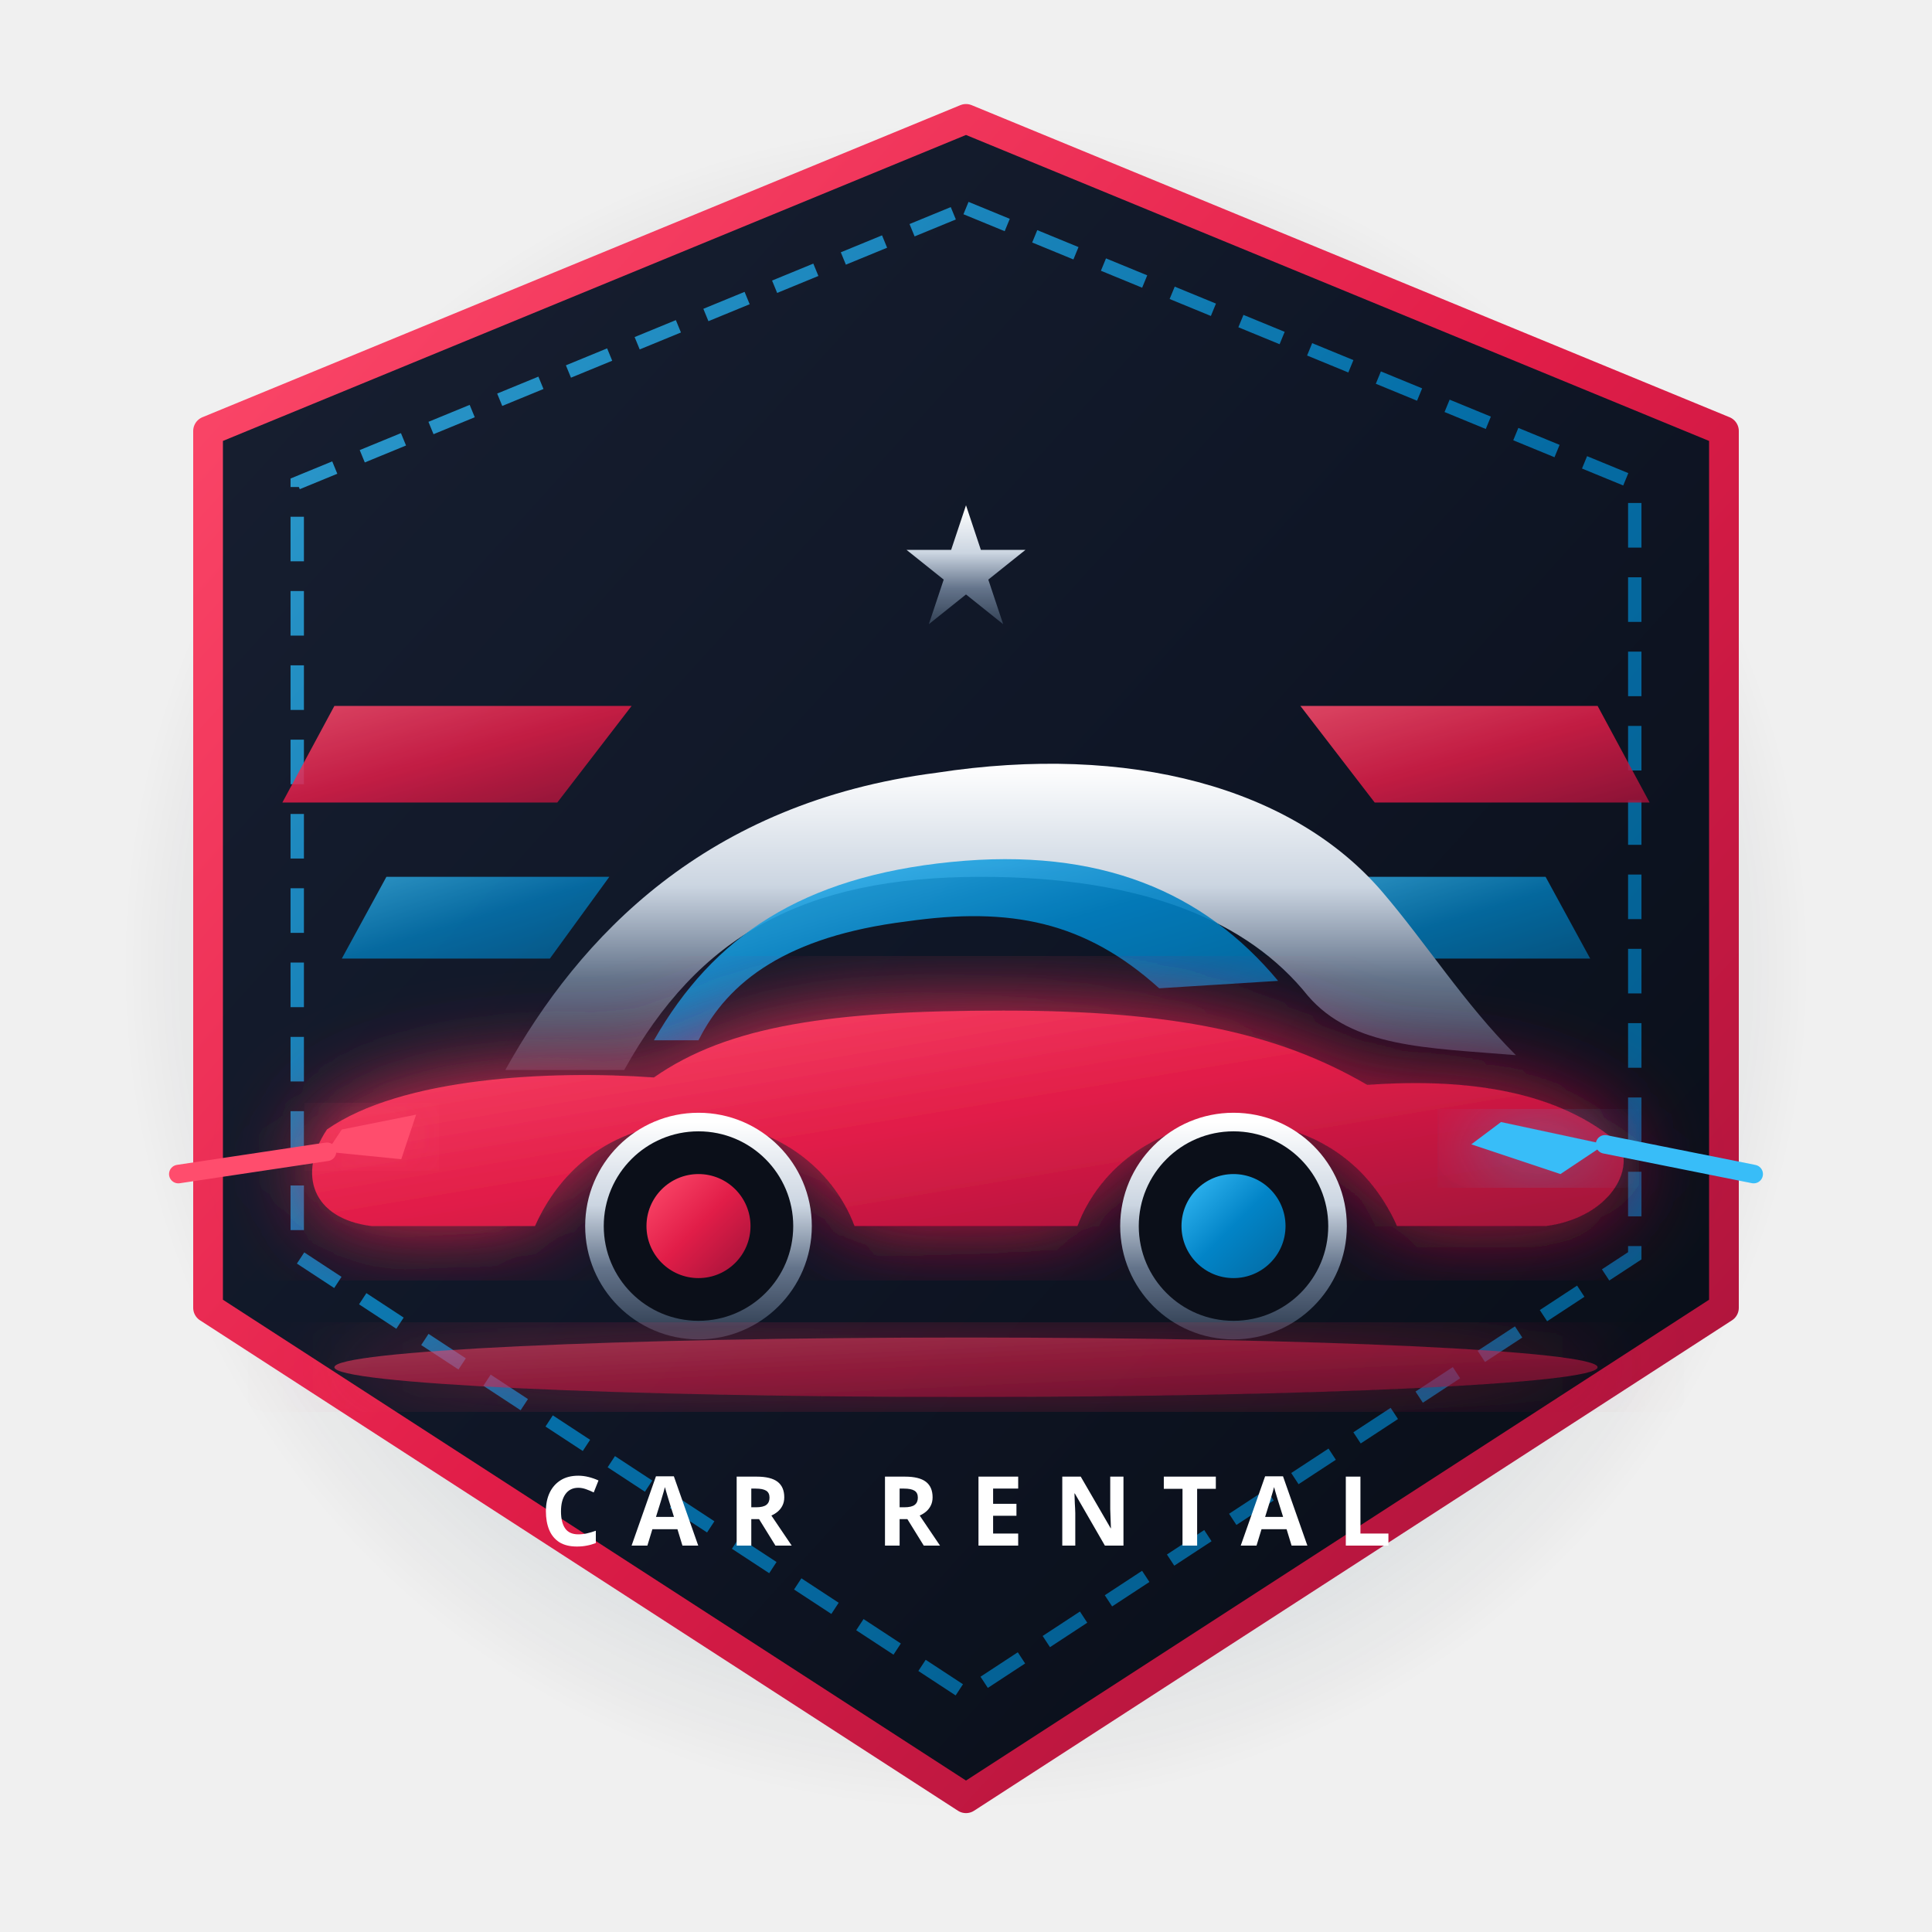
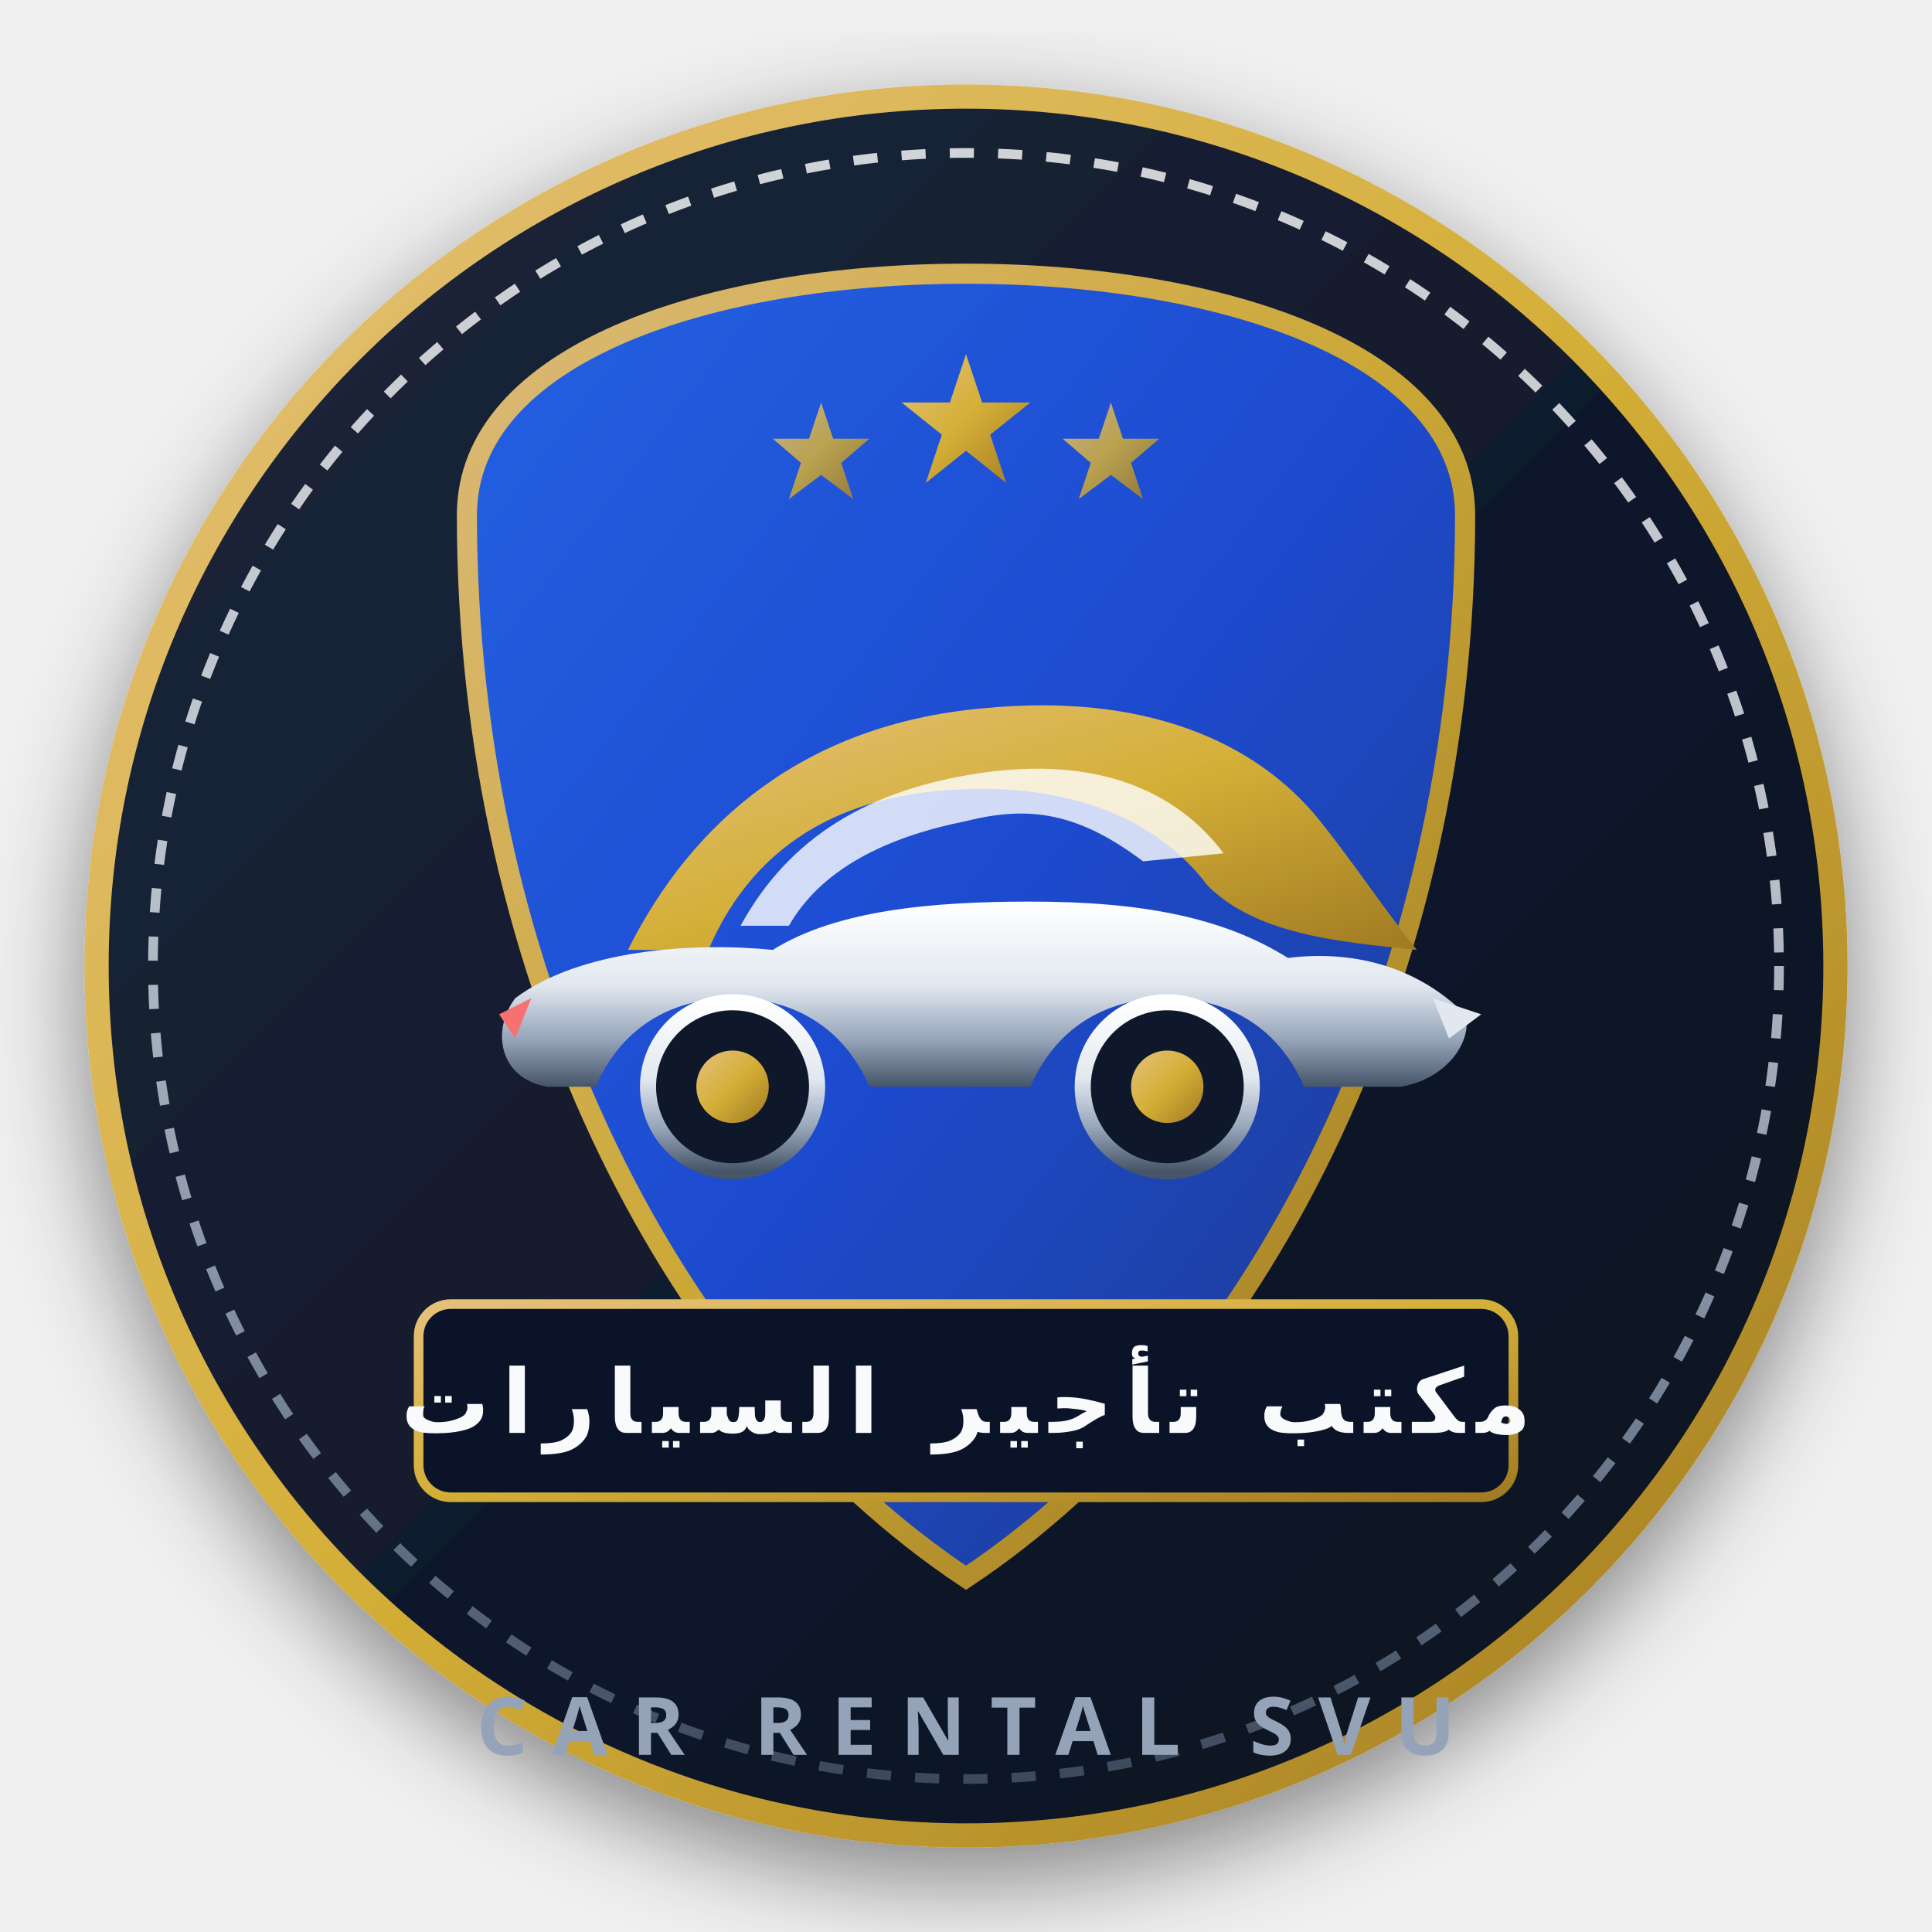
- <svg xmlns="http://www.w3.org/2000/svg" viewBox="0 0 260 260" width="100%" height="100%">
+ <svg xmlns="http://www.w3.org/2000/svg" viewBox="0 0 240 240" width="100%" height="100%">
  <defs>
-     <linearGradient id="crimsonGrad" x1="0%" y1="0%" x2="100%" y2="100%">
-       <stop offset="0%" stop-color="#ff4d6d" />
-       <stop offset="50%" stop-color="#e11d48" />
-       <stop offset="100%" stop-color="#9f1239" />
+     <linearGradient id="corpBlueGrad" x1="0%" y1="0%" x2="100%" y2="100%">
+       <stop offset="0%" stop-color="#2563eb" />
+       <stop offset="50%" stop-color="#1d4ed8" />
+       <stop offset="100%" stop-color="#1e3a8a" />
    </linearGradient>
-     <linearGradient id="cyanGrad" x1="0%" y1="0%" x2="100%" y2="100%">
-       <stop offset="0%" stop-color="#38bdf8" />
-       <stop offset="50%" stop-color="#0284c7" />
-       <stop offset="100%" stop-color="#0369a1" />
+     <linearGradient id="academicGold" x1="0%" y1="0%" x2="100%" y2="100%">
+       <stop offset="0%" stop-color="#e5c07b" />
+       <stop offset="50%" stop-color="#d4af37" />
+       <stop offset="100%" stop-color="#a17a22" />
    </linearGradient>
-     <linearGradient id="metalGrad" x1="0%" y1="0%" x2="0%" y2="100%">
+     <linearGradient id="platinumGrad" x1="0%" y1="0%" x2="0%" y2="100%">
      <stop offset="0%" stop-color="#ffffff" />
-       <stop offset="40%" stop-color="#cbd5e1" />
-       <stop offset="70%" stop-color="#64748b" />
-       <stop offset="100%" stop-color="#334155" />
+       <stop offset="45%" stop-color="#e2e8f0" />
+       <stop offset="75%" stop-color="#94a3b8" />
+       <stop offset="100%" stop-color="#475569" />
    </linearGradient>
-     <linearGradient id="hexBg" x1="0%" y1="0%" x2="100%" y2="100%">
-       <stop offset="0%" stop-color="#182032" />
-       <stop offset="50%" stop-color="#0f1626" />
-       <stop offset="100%" stop-color="#080c14" />
+     <linearGradient id="navyBgGrad" x1="0%" y1="0%" x2="100%" y2="100%">
+       <stop offset="0%" stop-color="#1e293b" />
+       <stop offset="60%" stop-color="#0f172a" />
+       <stop offset="100%" stop-color="#0a0f1d" />
    </linearGradient>
-     <radialGradient id="neonPulse" cx="50%" cy="50%" r="50%">
-       <stop offset="0%" stop-color="#ff3366" stop-opacity="0.4" />
-       <stop offset="55%" stop-color="#0284c7" stop-opacity="0.2" />
-       <stop offset="100%" stop-color="#000000" stop-opacity="0" />
-     </radialGradient>
-     <filter id="hyperGlow" x="-25%" y="-25%" width="150%" height="150%">
-       <feGaussianBlur stdDeviation="6" result="blur" />
-       <feMerge>
-         <feMergeNode in="blur" />
-         <feMergeNode in="SourceGraphic" />
-       </feMerge>
+     <filter id="softShadow" x="-15%" y="-15%" width="130%" height="130%">
+       <feDropShadow dx="0" dy="4" stdDeviation="6" flood-color="#000000" flood-opacity="0.45" />
    </filter>
  </defs>
-   <circle cx="130" cy="130" r="115" fill="url(#neonPulse)" />
-   <polygon points="130,16 232,58 232,176 130,242 28,176 28,58" fill="url(#hexBg)" stroke="url(#crimsonGrad)" stroke-width="4" stroke-linejoin="round" />
-   <polygon points="130,28 220,65 220,169 130,228 40,169 40,65" fill="none" stroke="url(#cyanGrad)" stroke-width="1.8" stroke-dasharray="6,4" opacity="0.8" />
-   <path d="M 45,95 L 85,95 L 75,108 L 38,108 Z" fill="url(#crimsonGrad)" opacity="0.85" />
-   <path d="M 215,95 L 175,95 L 185,108 L 222,108 Z" fill="url(#crimsonGrad)" opacity="0.85" />
-   <path d="M 52,118 L 82,118 L 74,129 L 46,129 Z" fill="url(#cyanGrad)" opacity="0.75" />
-   <path d="M 208,118 L 178,118 L 186,129 L 214,129 Z" fill="url(#cyanGrad)" opacity="0.75" />
-   <path d="M 68,144             C 78,126 95,108 126,104             C 152,100 174,106 186,120             C 192,127 197,135 204,142             C 192,141 182,141 176,134             C 168,124 154,118 132,118             C 108,118 94,126 84,144 Z" fill="url(#metalGrad)" />
-   <path d="M 88,140             C 96,126 108,118 128,116             C 148,114 162,120 172,132             L 156,133             C 146,124 136,122 122,124             C 106,126 98,132 94,140 Z" fill="url(#cyanGrad)" opacity="0.9" />
-   <path d="M 44,152             C 54,145 74,144 88,145             C 98,138 112,136 135,136             C 158,136 172,139 184,146             C 198,145 210,147 218,154             C 220,158 216,164 208,165             L 188,165             C 184,156 176,151 166,151             C 156,151 148,157 145,165             L 115,165             C 112,157 104,151 94,151             C 84,151 76,156 72,165             L 50,165             C 42,164 40,158 44,152 Z" fill="url(#crimsonGrad)" filter="url(#hyperGlow)" />
-   <polygon points="202,151 216,154 210,158 198,154" fill="#38bdf8" filter="url(#hyperGlow)" />
-   <line x1="216" y1="154" x2="236" y2="158" stroke="#38bdf8" stroke-width="2.5" stroke-linecap="round" />
-   <polygon points="46,152 56,150 54,156 44,155" fill="#ff4d6d" filter="url(#hyperGlow)" />
-   <line x1="44" y1="155" x2="24" y2="158" stroke="#ff4d6d" stroke-width="2.5" stroke-linecap="round" />
-   <circle cx="166" cy="165" r="14" fill="#0b0f19" stroke="url(#metalGrad)" stroke-width="2.5" />
-   <circle cx="166" cy="165" r="7" fill="url(#cyanGrad)" />
-   <circle cx="94" cy="165" r="14" fill="#0b0f19" stroke="url(#metalGrad)" stroke-width="2.5" />
-   <circle cx="94" cy="165" r="7" fill="url(#crimsonGrad)" />
-   <ellipse cx="130" cy="184" rx="85" ry="4" fill="url(#crimsonGrad)" opacity="0.6" filter="url(#hyperGlow)" />
-   <text x="130" y="208" font-family="'Cairo', sans-serif" font-size="13" font-weight="900" letter-spacing="4" fill="#ffffff" text-anchor="middle">CAR RENTAL</text>
-   <polygon points="130,68 132,74 138,74 133,78 135,84 130,80 125,84 127,78 122,74 128,74" fill="url(#metalGrad)" />
+   <circle cx="120" cy="120" r="108" fill="url(#navyBgGrad)" stroke="url(#academicGold)" stroke-width="3" filter="url(#softShadow)" />
+   <circle cx="120" cy="120" r="101" fill="none" stroke="url(#platinumGrad)" stroke-width="1.2" stroke-dasharray="3,3" opacity="0.8" />
+   <path d="M 120,34             C 152,34 182,44 182,64             C 182,122 156,172 120,196             C 84,172 58,122 58,64             C 58,44 88,34 120,34 Z" fill="url(#corpBlueGrad)" stroke="url(#academicGold)" stroke-width="2.5" opacity="0.95" />
+   <polygon points="120,44 122,50 128,50 123,54 125,60 120,56 115,60 117,54 112,50 118,50" fill="url(#academicGold)" />
+   <polygon points="102,50 103.5,54.5 108,54.5 104.5,57.5 106,62 102,59 98,62 99.5,57.5 96,54.5 100.5,54.5" fill="url(#academicGold)" opacity="0.85" />
+   <polygon points="138,50 139.5,54.5 144,54.5 140.5,57.5 142,62 138,59 134,62 135.5,57.5 132,54.5 136.5,54.5" fill="url(#academicGold)" opacity="0.85" />
+   <path d="M 78,118             C 86,102 100,90 122,88             C 142,86 156,92 164,102             C 168,107 172,113 176,118             C 166,117 156,116 150,110             C 144,102 134,98 122,98             C 106,98 94,104 88,118 Z" fill="url(#academicGold)" />
+   <path d="M 92,115             C 98,104 108,98 122,96             C 136,94 146,98 152,106             L 142,107             C 134,101 128,100 120,102             C 110,104 102,108 98,115 Z" fill="#ffffff" opacity="0.8" />
+   <path d="M 64,124             C 72,118 86,117 96,118             C 104,113 116,112 128,112             C 142,112 152,114 160,119             C 168,118 176,120 182,126             C 183,129 180,134 174,135             L 162,135             C 159,128 153,124 145,124             C 137,124 131,128 128,135             L 108,135             C 105,128 99,124 91,124             C 83,124 77,128 74,135             L 68,135             C 62,134 61,128 64,124 Z" fill="url(#platinumGrad)" />
+   <path d="M 178,124 L 184,126 L 180,129 Z" fill="#e2e8f0" />
+   <path d="M 66,124 L 62,126 L 64,129 Z" fill="#f87171" />
+   <circle cx="145" cy="135" r="10.5" fill="#0f172a" stroke="url(#platinumGrad)" stroke-width="2" />
+   <circle cx="145" cy="135" r="4.5" fill="url(#academicGold)" />
+   <circle cx="91" cy="135" r="10.5" fill="#0f172a" stroke="url(#platinumGrad)" stroke-width="2" />
+   <circle cx="91" cy="135" r="4.5" fill="url(#academicGold)" />
+   <line x1="60" y1="148" x2="180" y2="148" stroke="url(#academicGold)" stroke-width="1.8" stroke-linecap="round" opacity="0.75" />
+   <rect x="52" y="162" width="136" height="24" rx="4" fill="#0b1329" stroke="url(#academicGold)" stroke-width="1.2" />
+   <text x="120" y="178" font-family="'Cairo', 'Tajawal', sans-serif" font-size="11" font-weight="700" letter-spacing="1.5" fill="#f8fafc" text-anchor="middle">مكتب تأجير السيارات</text>
+   <text x="120" y="218" font-family="'Cairo', sans-serif" font-size="10" font-weight="600" letter-spacing="3" fill="#94a3b8" text-anchor="middle">CAR RENTAL SVU</text>
</svg>
